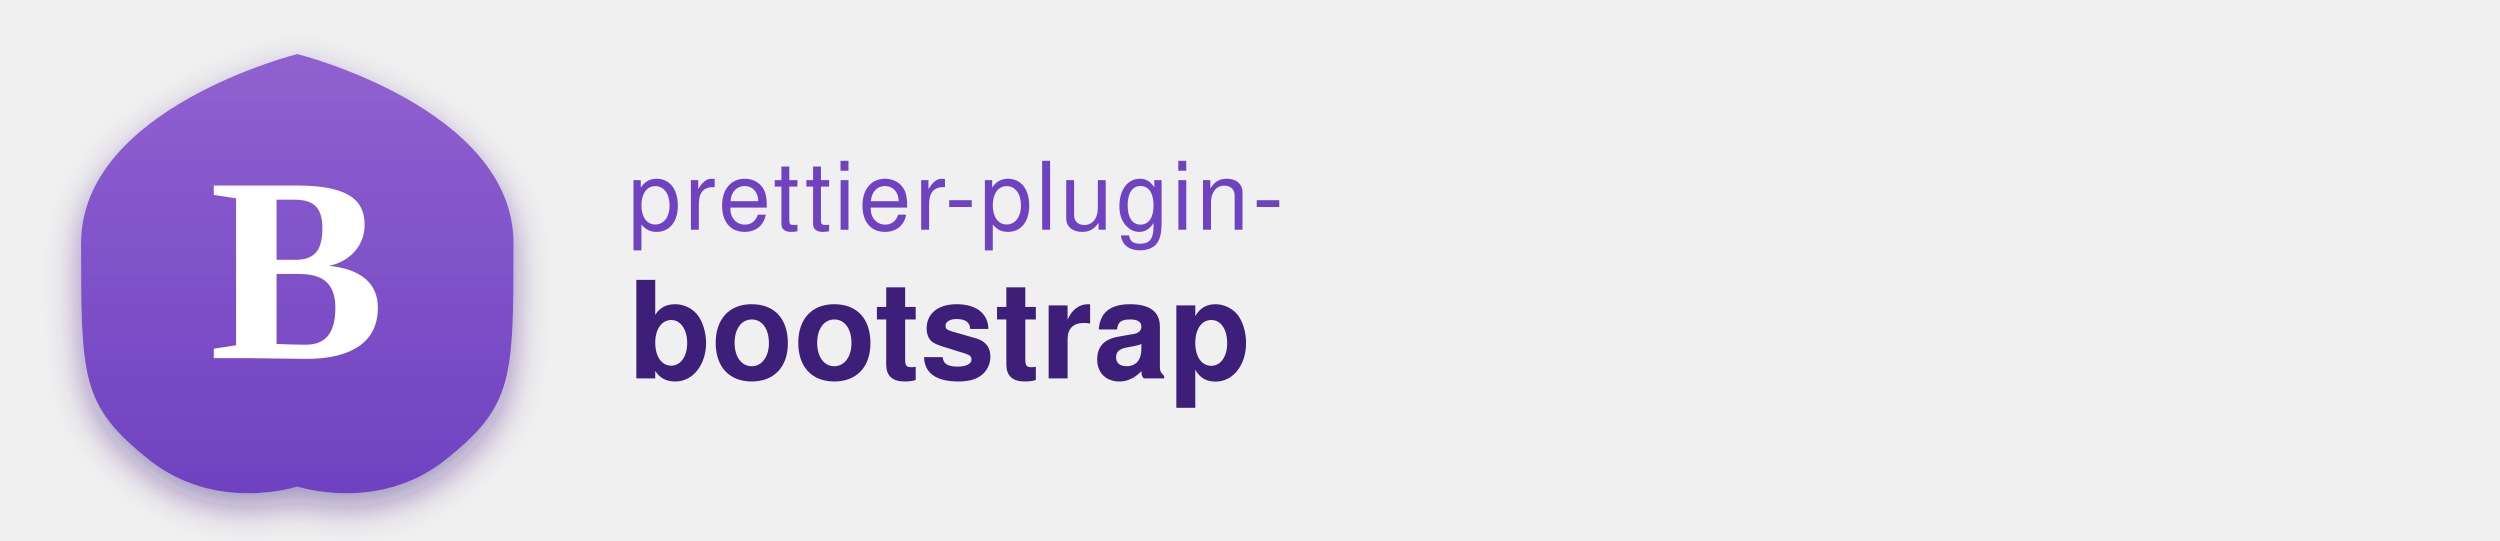
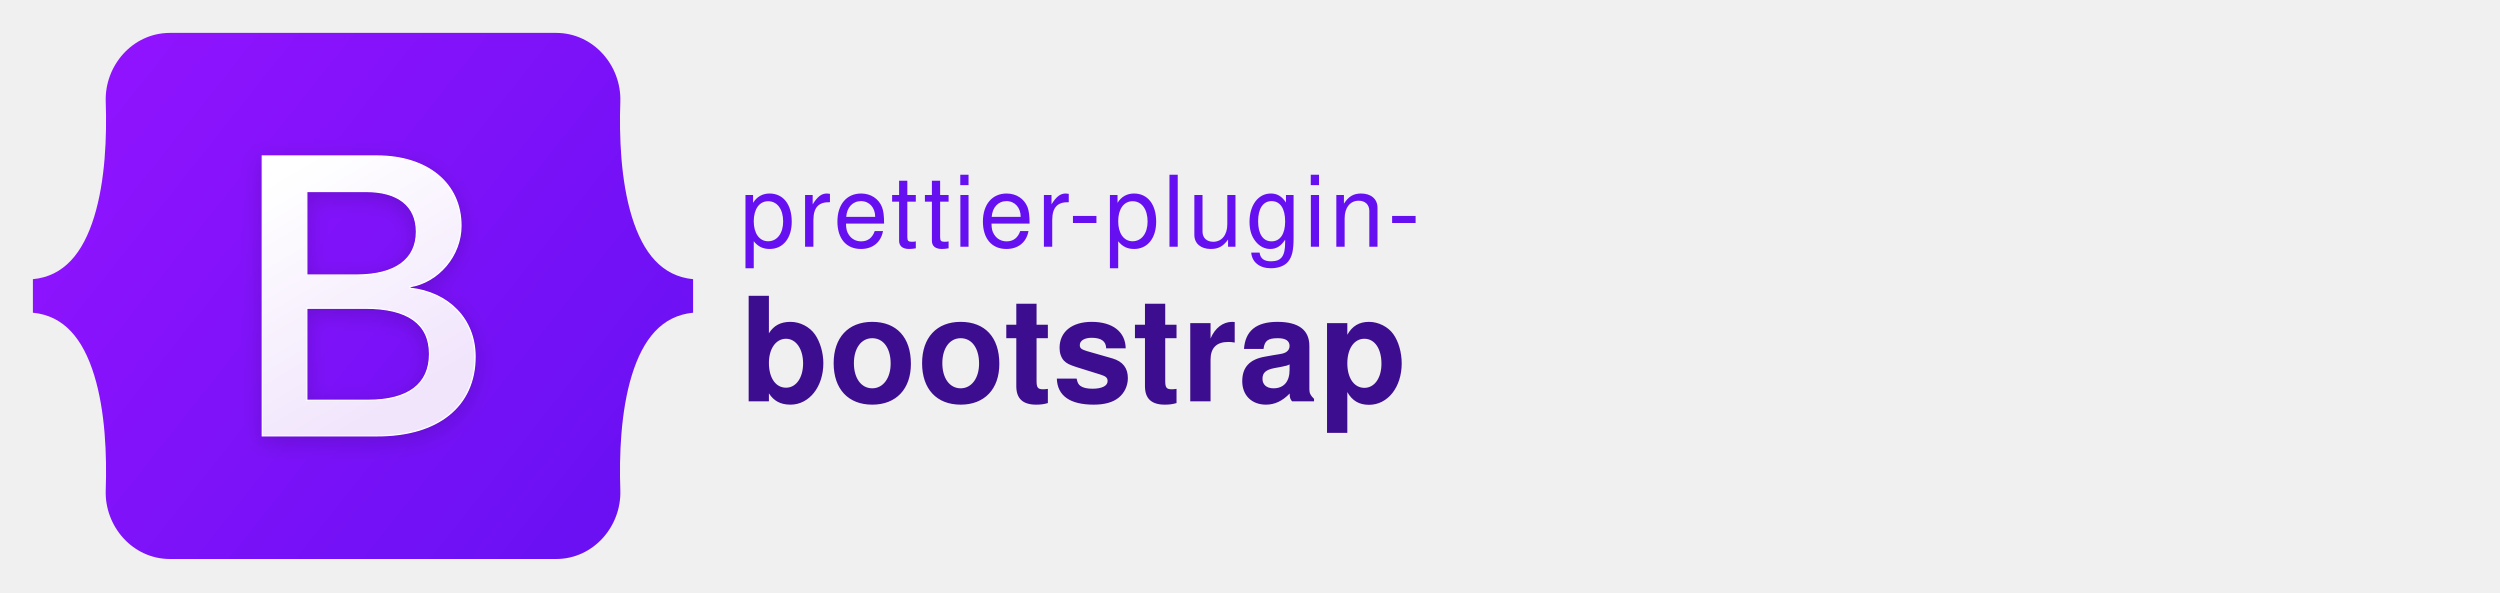
- <svg xmlns="http://www.w3.org/2000/svg" viewBox="0 0 740 160" width="740" height="160">
+ <svg xmlns="http://www.w3.org/2000/svg" viewBox="0 0 760 180" width="760" height="180">
  <defs>
-     <linearGradient id="shield-grad" x1="0" y1="0" x2="0" y2="1">
-       <stop offset="0%" stop-color="#9061d0" />
-       <stop offset="100%" stop-color="#6f42c1" />
+     <linearGradient id="bs-logo-a" x1="76.079" x2="523.48" y1="10.798" y2="365.945" gradientUnits="userSpaceOnUse">
+       <stop stop-color="#9013fe" />
+       <stop offset="1" stop-color="#6610f2" />
    </linearGradient>
-     <filter id="shadow" x="-20%" y="-20%" width="140%" height="160%">
-       <feDropShadow dx="0" dy="4" stdDeviation="5" flood-color="#3d1f7a" flood-opacity="0.45" />
+     <linearGradient id="bs-logo-b" x1="193.508" x2="293.514" y1="109.74" y2="278.872" gradientUnits="userSpaceOnUse">
+       <stop stop-color="#fff" />
+       <stop offset="1" stop-color="#f1e5fc" />
+     </linearGradient>
+     <filter id="bs-logo-c" width="197" height="249" x="161.901" y="83.457" color-interpolation-filters="sRGB" filterUnits="userSpaceOnUse">
+       <feFlood flood-opacity="0" result="BackgroundImageFix" />
+       <feColorMatrix in="SourceAlpha" values="0 0 0 0 0 0 0 0 0 0 0 0 0 0 0 0 0 0 127 0" />
+       <feOffset dy="4" />
+       <feGaussianBlur stdDeviation="8" />
+       <feColorMatrix values="0 0 0 0 0 0 0 0 0 0 0 0 0 0 0 0 0 0 0.15 0" />
+       <feBlend in2="BackgroundImageFix" result="effect1_dropShadow" />
+       <feBlend in="SourceGraphic" in2="effect1_dropShadow" result="shape" />
    </filter>
  </defs>
-   <g transform="translate(24, 16)" filter="url(#shadow)">
-     <path d="       M64,0       C64,0 128,16 128,56       C128,96 128,104 108,120       C88,136 64,128 64,128       C64,128 40,136 20,120       C0,104 0,96 0,56       C0,16 64,0 64,0       Z     " fill="url(#shield-grad)" />
-     <text x="64" y="90" font-family="Georgia, 'Times New Roman', serif" font-size="78" font-weight="700" fill="white" text-anchor="middle">B</text>
+   <g transform="translate(10, 10) scale(0.392)">
+     <path fill="url(#bs-logo-a)" d="M56.481 53.32C55.515 25.58 77.128 0 106.342 0h299.353c29.214 0 50.827 25.58 49.861 53.32-.928 26.647.277 61.165 8.964 89.31 8.715 28.232 23.411 46.077 47.48 48.37v26c-24.069 2.293-38.765 20.138-47.48 48.37-8.687 28.145-9.892 62.663-8.964 89.311.966 27.739-20.647 53.319-49.861 53.319H106.342c-29.214 0-50.827-25.58-49.86-53.319.927-26.648-.278-61.166-8.966-89.311C38.802 237.138 24.07 219.293 0 217v-26c24.069-2.293 38.802-20.138 47.516-48.37 8.688-28.145 9.893-62.663 8.965-89.31z" />
+     <path fill="url(#bs-logo-b)" filter="url(#bs-logo-c)" stroke="#fff" d="M267.103 312.457c47.297 0 75.798-23.158 75.798-61.355 0-28.873-20.336-49.776-50.532-53.085v-1.203c22.185-3.609 39.594-24.211 39.594-47.219 0-32.783-25.882-54.138-65.322-54.138h-88.74v217h89.202zm-54.692-189.48h45.911c24.958 0 39.131 11.128 39.131 31.279 0 21.505-16.484 33.535-46.372 33.535h-38.67v-64.814zm0 161.961v-71.431h45.602c32.661 0 49.608 12.03 49.608 35.49 0 23.459-16.484 35.941-47.605 35.941h-47.605z" />
  </g>
-   <text x="186" y="68" font-family="-apple-system, BlinkMacSystemFont, 'Segoe UI', Helvetica, Arial, sans-serif" font-size="28" font-weight="300" fill="#6f42c1" letter-spacing="1">prettier-plugin-</text>
-   <text x="186" y="112" font-family="-apple-system, BlinkMacSystemFont, 'Segoe UI', Helvetica, Arial, sans-serif" font-size="40" font-weight="700" fill="#3d1f7a">bootstrap</text>
+   <text x="225" y="75" font-family="-apple-system, BlinkMacSystemFont, 'Segoe UI', Helvetica, Arial, sans-serif" font-size="30" font-weight="300" fill="#6610f2" letter-spacing="1">prettier-plugin-</text>
+   <text x="225" y="122" font-family="-apple-system, BlinkMacSystemFont, 'Segoe UI', Helvetica, Arial, sans-serif" font-size="44" font-weight="700" fill="#3d0d8f">bootstrap</text>
</svg>
